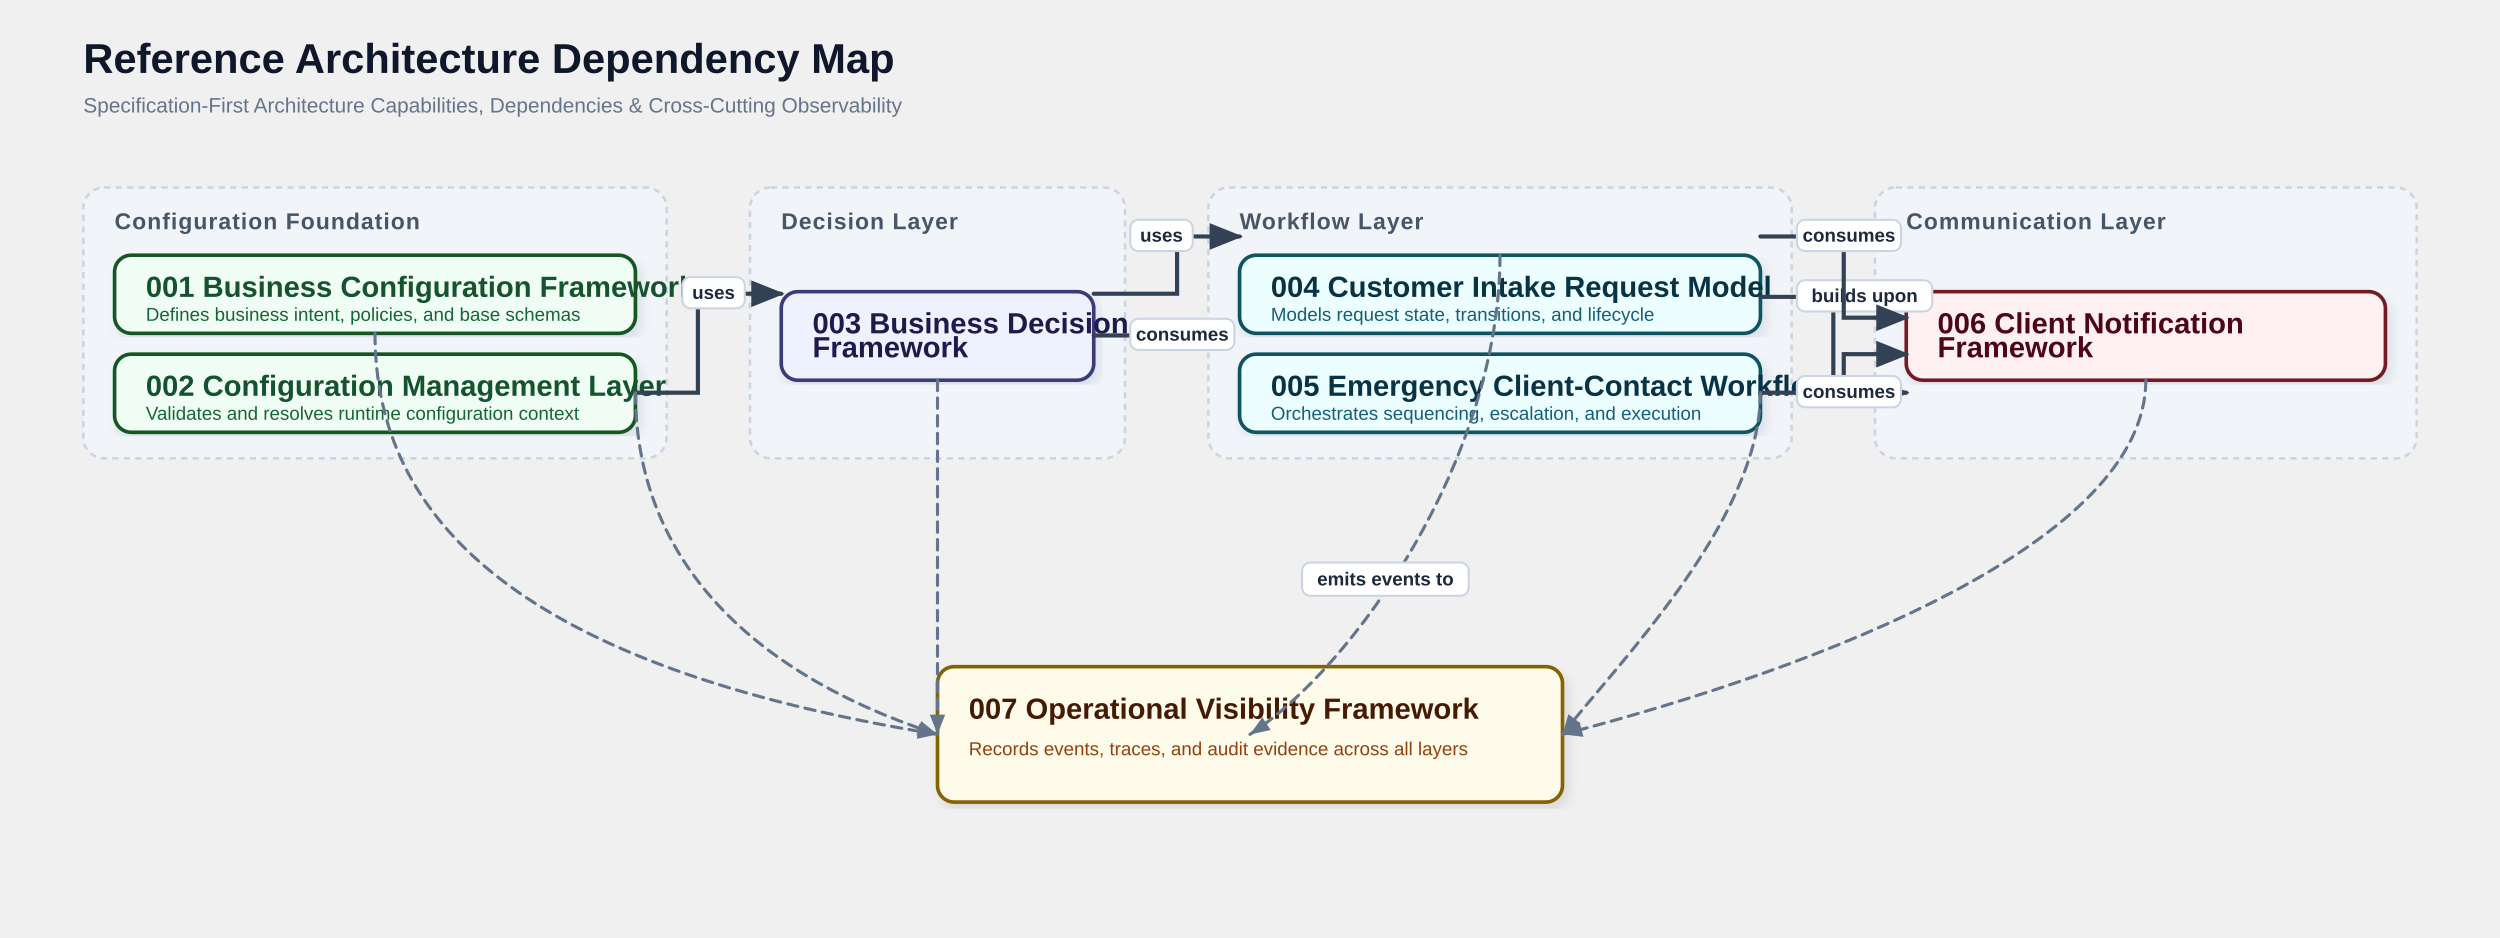
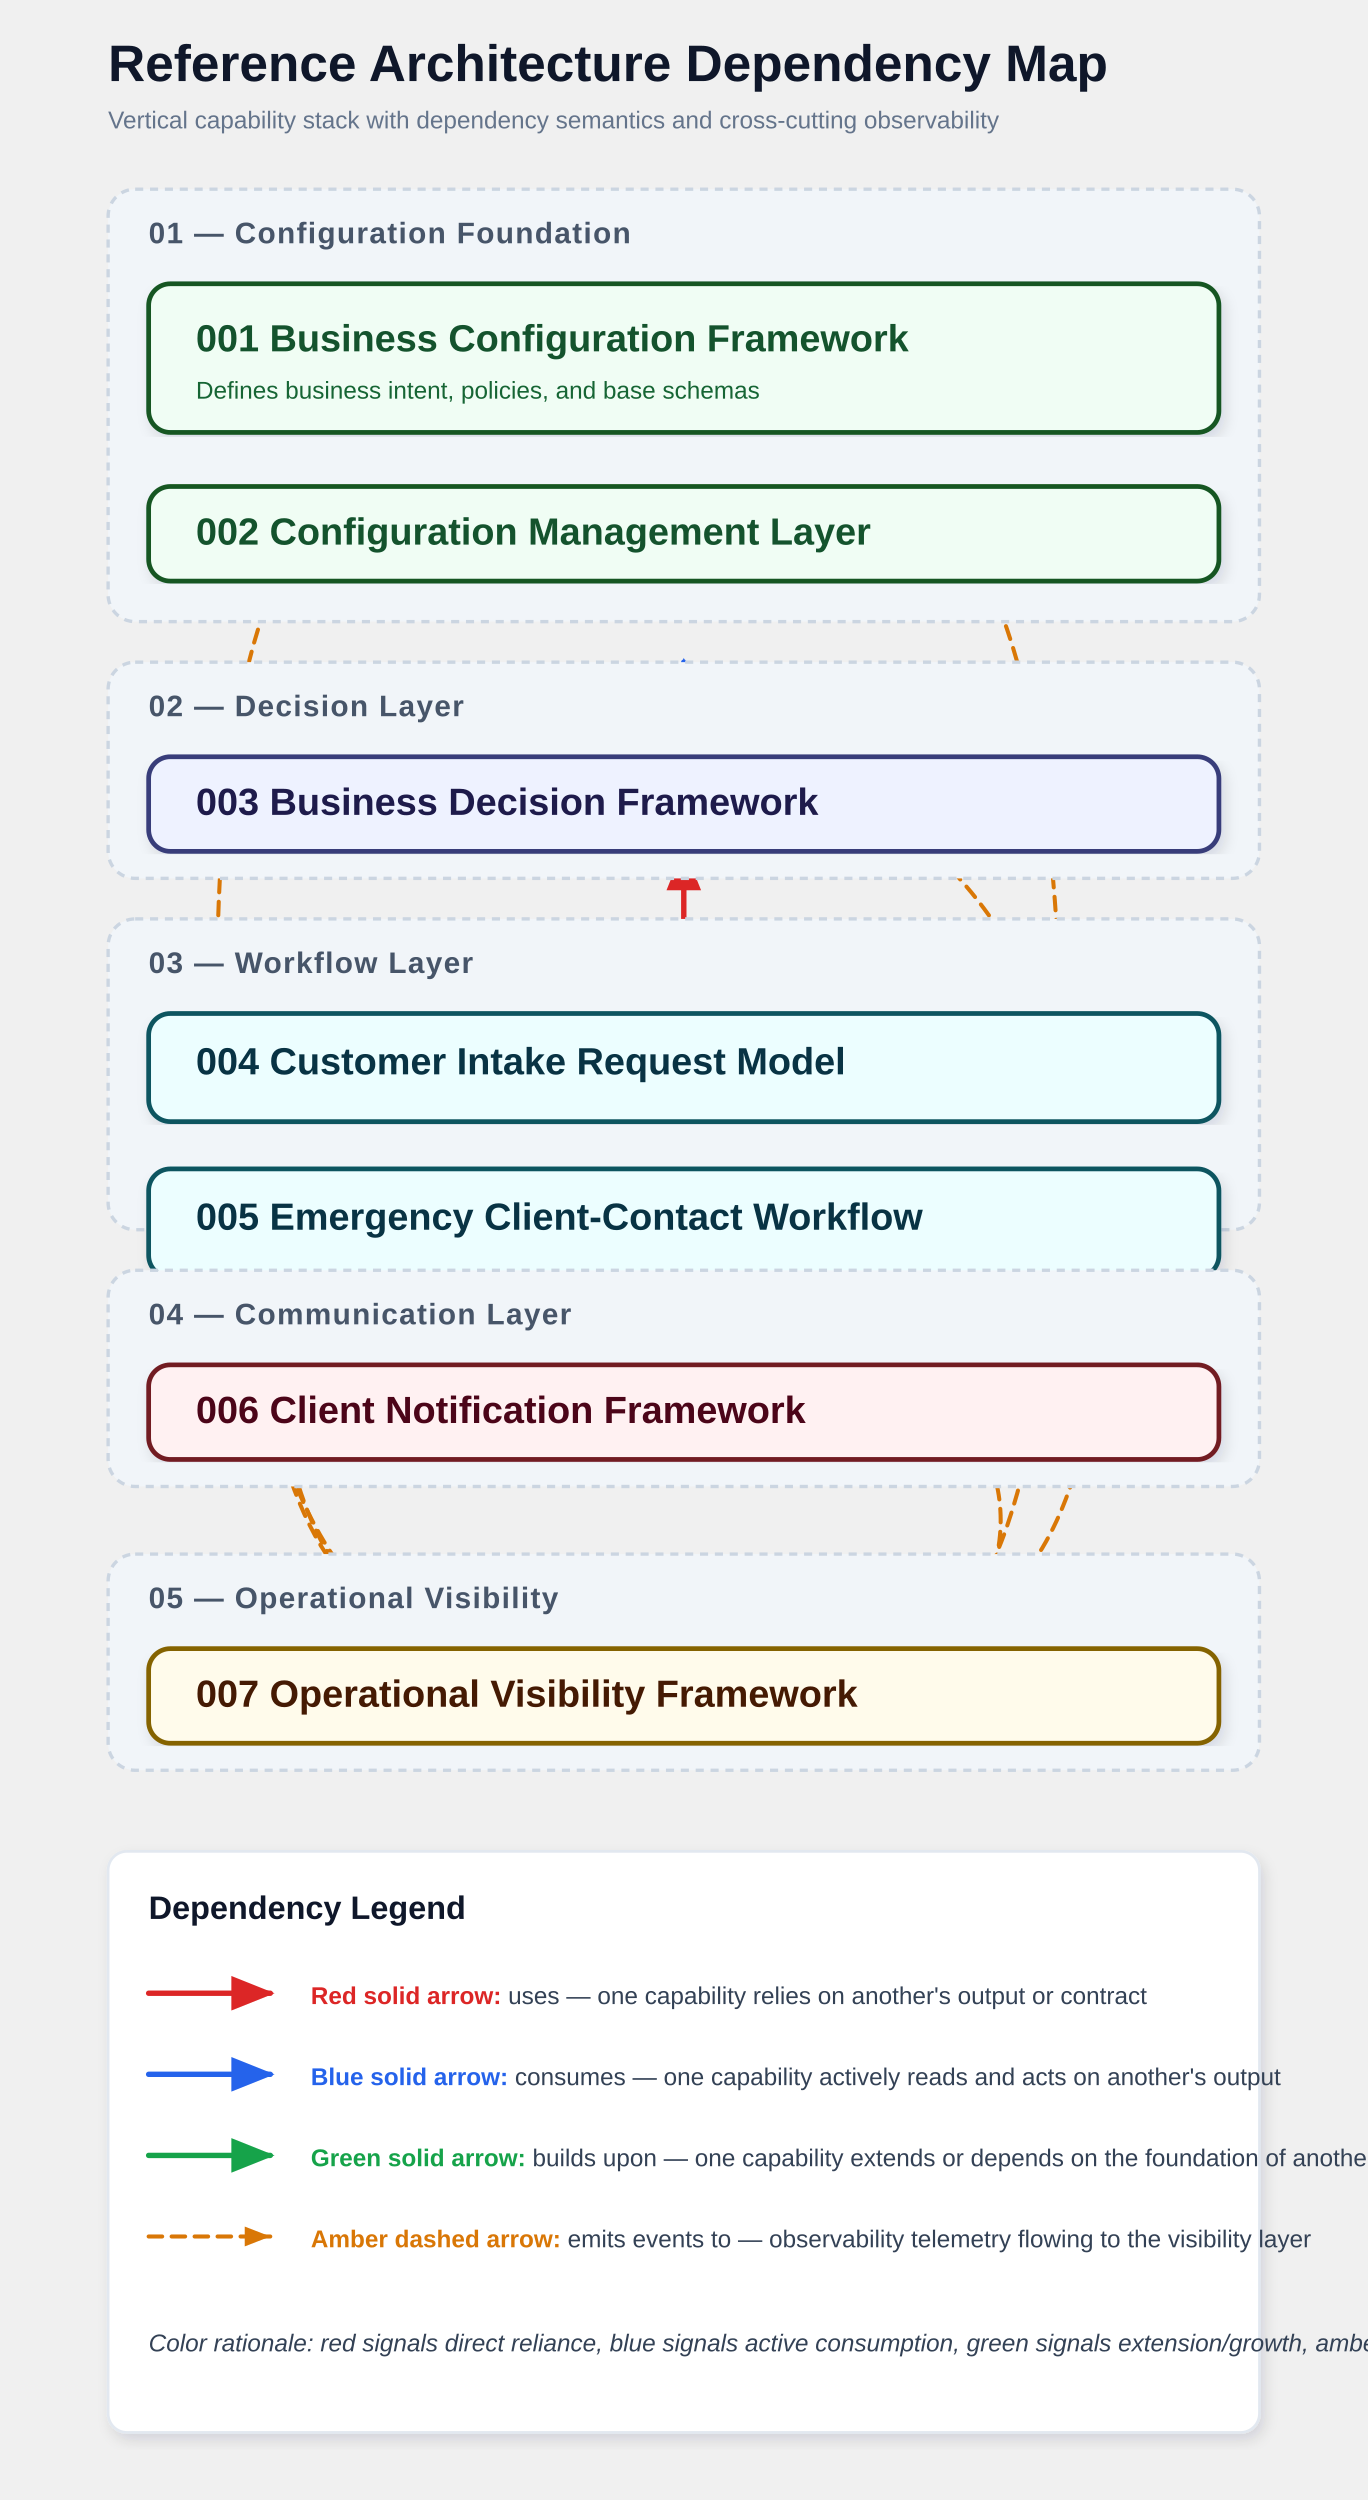
- <svg xmlns="http://www.w3.org/2000/svg" id="my-svg" width="100%" viewBox="0 0 2400 900" style="background-color: #fafafa;" role="graphics-document document" aria-label="Reference Architecture Dependency Map">
+ <svg xmlns="http://www.w3.org/2000/svg" id="my-svg" width="100%" viewBox="0 0 1012 1850" style="background-color: #fafafa;" role="graphics-document document" aria-label="Reference Architecture Dependency Map">
  <defs>
-     <filter id="softShadow" x="-3%" y="-5%" width="106%" height="110%">
-       <feDropShadow dx="4" dy="6" stdDeviation="5" flood-color="#0f172a" flood-opacity="0.10" />
+     <filter id="softShadow" x="-5%" y="-3%" width="110%" height="106%">
+       <feDropShadow dx="3" dy="5" stdDeviation="5" flood-color="#0f172a" flood-opacity="0.12" />
    </filter>
-     <marker id="arrow" viewBox="0 0 10 10" refX="9" refY="5" markerWidth="8" markerHeight="8" orient="auto-start-reverse">
-       <path d="M 0 1 L 10 5 L 0 9 z" fill="#334155" />
+     <marker id="arrowRed" viewBox="0 0 10 10" refX="9" refY="5" markerWidth="8" markerHeight="8" orient="auto-start-reverse">
+       <path d="M 0 1 L 10 5 L 0 9 z" fill="#dc2626" />
    </marker>
-     <marker id="dashArrow" viewBox="0 0 10 10" refX="9" refY="5" markerWidth="7" markerHeight="7" orient="auto-start-reverse">
-       <path d="M 0 1.5 L 9 5 L 0 8.5 z" fill="#64748b" />
+     <marker id="arrowBlue" viewBox="0 0 10 10" refX="9" refY="5" markerWidth="8" markerHeight="8" orient="auto-start-reverse">
+       <path d="M 0 1 L 10 5 L 0 9 z" fill="#2563eb" />
+     </marker>
+     <marker id="arrowGreen" viewBox="0 0 10 10" refX="9" refY="5" markerWidth="8" markerHeight="8" orient="auto-start-reverse">
+       <path d="M 0 1 L 10 5 L 0 9 z" fill="#16a34a" />
+     </marker>
+     <marker id="arrowAmber" viewBox="0 0 10 10" refX="9" refY="5" markerWidth="7" markerHeight="7" orient="auto-start-reverse">
+       <path d="M 0 1.5 L 9 5 L 0 8.5 z" fill="#d97706" />
    </marker>
  </defs>
  <style>
-     .title-main { font-family: "trebuchet ms", verdana, arial, sans-serif; font-size: 40px; font-weight: 800; fill: #0f172a; }
-     .title-sub { font-family: "trebuchet ms", verdana, arial, sans-serif; font-size: 20px; fill: #64748b; }
+     .title-main { font-family: "trebuchet ms", verdana, arial, sans-serif; font-size: 38px; font-weight: 800; fill: #0f172a; }
+     .title-sub { font-family: "trebuchet ms", verdana, arial, sans-serif; font-size: 18px; fill: #64748b; }
    .section-label { font-family: "trebuchet ms", verdana, arial, sans-serif; font-size: 22px; font-weight: 700; fill: #475569; text-transform: uppercase; letter-spacing: 1px; }
    .group-bg { fill: #f1f5f9; stroke: #cbd5e1; stroke-width: 2.5px; stroke-dasharray: 6 5; rx: 20px; ry: 20px; }

    .node-fnd { fill: #f0fdf4; stroke: #155724; stroke-width: 3.5px; rx: 16px; filter: url(#softShadow); }
    .node-fnd-title { font-family: "trebuchet ms", verdana, arial, sans-serif; font-size: 28px; font-weight: 800; fill: #14532d; }
    .node-fnd-sub { font-family: "trebuchet ms", verdana, arial, sans-serif; font-size: 18px; fill: #166534; }

    .node-dec { fill: #eef2ff; stroke: #383d7a; stroke-width: 3.5px; rx: 16px; filter: url(#softShadow); }
    .node-dec-title { font-family: "trebuchet ms", verdana, arial, sans-serif; font-size: 28px; font-weight: 800; fill: #1e1b4b; }
    .node-dec-sub { font-family: "trebuchet ms", verdana, arial, sans-serif; font-size: 18px; fill: #3730a3; }

    .node-wrk { fill: #ecfeff; stroke: #0c5460; stroke-width: 3.5px; rx: 16px; filter: url(#softShadow); }
    .node-wrk-title { font-family: "trebuchet ms", verdana, arial, sans-serif; font-size: 28px; font-weight: 800; fill: #083344; }
    .node-wrk-sub { font-family: "trebuchet ms", verdana, arial, sans-serif; font-size: 18px; fill: #155e75; }

    .node-com { fill: #fff1f2; stroke: #721c24; stroke-width: 3.5px; rx: 16px; filter: url(#softShadow); }
    .node-com-title { font-family: "trebuchet ms", verdana, arial, sans-serif; font-size: 28px; font-weight: 800; fill: #4c0519; }
    .node-com-sub { font-family: "trebuchet ms", verdana, arial, sans-serif; font-size: 18px; fill: #9f1239; }

    .node-vis { fill: #fffbeb; stroke: #856404; stroke-width: 3.5px; rx: 16px; filter: url(#softShadow); }
    .node-vis-title { font-family: "trebuchet ms", verdana, arial, sans-serif; font-size: 28px; font-weight: 800; fill: #451a03; }
    .node-vis-sub { font-family: "trebuchet ms", verdana, arial, sans-serif; font-size: 18px; fill: #92400e; }

-     .conn-solid { fill: none; stroke: #334155; stroke-width: 4px; stroke-linecap: round; }
-     .conn-dash { fill: none; stroke: #64748b; stroke-width: 3px; stroke-dasharray: 10 7; stroke-linecap: round; }
+     .conn-uses { fill: none; stroke: #dc2626; stroke-width: 4px; stroke-linecap: round; }
+     .conn-consumes { fill: none; stroke: #2563eb; stroke-width: 4px; stroke-linecap: round; }
+     .conn-builds { fill: none; stroke: #16a34a; stroke-width: 4px; stroke-linecap: round; }
+     .conn-emits { fill: none; stroke: #d97706; stroke-width: 3px; stroke-dasharray: 10 7; stroke-linecap: round; }
+ 
    .lbl-bg { fill: #ffffff; stroke: #cbd5e1; stroke-width: 2px; rx: 8px; }
-     .lbl-text { font-family: "trebuchet ms", verdana, arial, sans-serif; font-size: 18px; font-weight: 700; fill: #1e293b; }
+     .lbl-text { font-family: "trebuchet ms", verdana, arial, sans-serif; font-size: 17px; font-weight: 700; fill: #1e293b; }
+ 
+     .legend-box { fill: #ffffff; stroke: #e2e8f0; stroke-width: 2px; rx: 14px; filter: url(#softShadow); }
+     .legend-title { font-family: "trebuchet ms", verdana, arial, sans-serif; font-size: 24px; font-weight: 800; fill: #0f172a; }
+     .legend-text { font-family: "trebuchet ms", verdana, arial, sans-serif; font-size: 18px; fill: #334155; }
  </style>
-   <text x="80" y="70" class="title-main">Reference Architecture Dependency Map</text>
-   <text x="80" y="108" class="title-sub">Specification-First Architecture Capabilities, Dependencies &amp; Cross-Cutting Observability</text>
-   <g id="group-foundation">
-     <rect x="80" y="180" width="560" height="260" class="group-bg" />
-     <text x="110" y="220" class="section-label">Configuration Foundation</text>
+   <text x="80" y="60" class="title-main">Reference Architecture Dependency Map</text>
+   <text x="80" y="95" class="title-sub">Vertical capability stack with dependency semantics and cross-cutting observability</text>
+   <path d="M 330,425 L 330,360" class="conn-uses" marker-end="url(#arrowRed)" />
+   <path d="M 506,560 L 506,490" class="conn-consumes" marker-end="url(#arrowBlue)" />
+   <path d="M 506,700 L 506,630" class="conn-uses" marker-end="url(#arrowRed)" />
+   <path d="M 506,900 L 506,830" class="conn-builds" marker-end="url(#arrowGreen)" />
+   <path d="M 682,765 C 760,765 760,970 682,970" class="conn-consumes" marker-end="url(#arrowBlue)" />
+   <path d="M 682,865 C 760,865 760,1045 682,1045" class="conn-consumes" marker-end="url(#arrowBlue)" />
+   <path d="M 250,390 C 120,390 120,1205 330,1205" class="conn-emits" marker-end="url(#arrowAmber)" />
+   <path d="M 682,390 C 820,390 820,1205 682,1205" class="conn-emits" marker-end="url(#arrowAmber)" />
+   <path d="M 506,560 C 880,560 880,1205 682,1205" class="conn-emits" marker-end="url(#arrowAmber)" />
+   <path d="M 250,765 C 160,765 160,1205 330,1205" class="conn-emits" marker-end="url(#arrowAmber)" />
+   <path d="M 250,865 C 180,865 180,1205 330,1205" class="conn-emits" marker-end="url(#arrowAmber)" />
+   <path d="M 682,1045 C 760,1045 760,1205 682,1205" class="conn-emits" marker-end="url(#arrowAmber)" />
+   <g id="layer-foundation">
+     <rect x="80" y="140" width="852" height="320" class="group-bg" />
+     <text x="110" y="180" class="section-label">01 — Configuration Foundation</text>
    <g id="node-001">
-       <rect x="110" y="245" width="500" height="75" class="node-fnd" />
-       <text x="140" y="285" class="node-fnd-title">001 Business Configuration Framework</text>
-       <text x="140" y="308" class="node-fnd-sub">Defines business intent, policies, and base schemas</text>
+       <rect x="110" y="210" width="792" height="110" class="node-fnd" />
+       <text x="145" y="260" class="node-fnd-title">001 Business Configuration Framework</text>
+       <text x="145" y="295" class="node-fnd-sub">Defines business intent, policies, and base schemas</text>
    </g>
    <g id="node-002">
-       <rect x="110" y="340" width="500" height="75" class="node-fnd" />
-       <text x="140" y="380" class="node-fnd-title">002 Configuration Management Layer</text>
-       <text x="140" y="403" class="node-fnd-sub">Validates and resolves runtime configuration context</text>
+       <rect x="110" y="360" width="792" height="70" class="node-fnd" />
+       <text x="145" y="403" class="node-fnd-title">002 Configuration Management Layer</text>
    </g>
  </g>
-   <g id="group-decision">
-     <rect x="720" y="180" width="360" height="260" class="group-bg" />
-     <text x="750" y="220" class="section-label">Decision Layer</text>
+   <g id="layer-decision">
+     <rect x="80" y="490" width="852" height="160" class="group-bg" />
+     <text x="110" y="530" class="section-label">02 — Decision Layer</text>
    <g id="node-003">
-       <rect x="750" y="280" width="300" height="85" class="node-dec" />
-       <text x="780" y="320" class="node-dec-title">003 Business Decision</text>
-       <text x="780" y="343" class="node-dec-title">Framework</text>
+       <rect x="110" y="560" width="792" height="70" class="node-dec" />
+       <text x="145" y="603" class="node-dec-title">003 Business Decision Framework</text>
    </g>
  </g>
-   <g id="group-workflow">
-     <rect x="1160" y="180" width="560" height="260" class="group-bg" />
-     <text x="1190" y="220" class="section-label">Workflow Layer</text>
+   <g id="layer-workflow">
+     <rect x="80" y="680" width="852" height="230" class="group-bg" />
+     <text x="110" y="720" class="section-label">03 — Workflow Layer</text>
    <g id="node-004">
-       <rect x="1190" y="245" width="500" height="75" class="node-wrk" />
-       <text x="1220" y="285" class="node-wrk-title">004 Customer Intake Request Model</text>
-       <text x="1220" y="308" class="node-wrk-sub">Models request state, transitions, and lifecycle</text>
+       <rect x="110" y="750" width="792" height="80" class="node-wrk" />
+       <text x="145" y="795" class="node-wrk-title">004 Customer Intake Request Model</text>
    </g>
    <g id="node-005">
-       <rect x="1190" y="340" width="500" height="75" class="node-wrk" />
-       <text x="1220" y="380" class="node-wrk-title">005 Emergency Client-Contact Workflow</text>
-       <text x="1220" y="403" class="node-wrk-sub">Orchestrates sequencing, escalation, and execution</text>
+       <rect x="110" y="865" width="792" height="80" class="node-wrk" />
+       <text x="145" y="910" class="node-wrk-title">005 Emergency Client-Contact Workflow</text>
    </g>
  </g>
-   <g id="group-communication">
-     <rect x="1800" y="180" width="520" height="260" class="group-bg" />
-     <text x="1830" y="220" class="section-label">Communication Layer</text>
+   <g id="layer-communication">
+     <rect x="80" y="940" width="852" height="160" class="group-bg" />
+     <text x="110" y="980" class="section-label">04 — Communication Layer</text>
    <g id="node-006">
-       <rect x="1830" y="280" width="460" height="85" class="node-com" />
-       <text x="1860" y="320" class="node-com-title">006 Client Notification</text>
-       <text x="1860" y="343" class="node-com-title">Framework</text>
+       <rect x="110" y="1010" width="792" height="70" class="node-com" />
+       <text x="145" y="1053" class="node-com-title">006 Client Notification Framework</text>
    </g>
  </g>
-   <g id="node-007">
-     <rect x="900" y="640" width="600" height="130" class="node-vis" />
-     <text x="930" y="690" class="node-vis-title">007 Operational Visibility Framework</text>
-     <text x="930" y="725" class="node-vis-sub">Records events, traces, and audit evidence across all layers</text>
+   <g id="layer-visibility">
+     <rect x="80" y="1150" width="852" height="160" class="group-bg" />
+     <text x="110" y="1190" class="section-label">05 — Operational Visibility</text>
+     <g id="node-007">
+       <rect x="110" y="1220" width="792" height="70" class="node-vis" />
+       <text x="145" y="1263" class="node-vis-title">007 Operational Visibility Framework</text>
+     </g>
  </g>
-   <path d="M 610,377 L 670,377 L 670,282 L 750,282" class="conn-solid" marker-end="url(#arrow)" />
-   <rect x="655" y="266" width="60" height="30" class="lbl-bg" />
-   <text x="685" y="287" text-anchor="middle" class="lbl-text">uses</text>
-   <path d="M 1050,322 L 1160,322" class="conn-solid" marker-end="url(#arrow)" />
-   <rect x="1085" y="306" width="100" height="30" class="lbl-bg" />
-   <text x="1135" y="327" text-anchor="middle" class="lbl-text">consumes</text>
-   <path d="M 1050,282 L 1130,282 L 1130,227 L 1190,227" class="conn-solid" marker-end="url(#arrow)" />
-   <rect x="1085" y="211" width="60" height="30" class="lbl-bg" />
-   <text x="1115" y="232" text-anchor="middle" class="lbl-text">uses</text>
-   <path d="M 1690,285 L 1760,285 L 1760,377 L 1830,377" class="conn-solid" marker-end="url(#arrow)" />
-   <rect x="1725" y="269" width="130" height="30" class="lbl-bg" />
-   <text x="1790" y="290" text-anchor="middle" class="lbl-text">builds upon</text>
-   <path d="M 1690,227 L 1770,227 L 1770,305 L 1830,305" class="conn-solid" marker-end="url(#arrow)" />
-   <rect x="1725" y="211" width="100" height="30" class="lbl-bg" />
-   <text x="1775" y="232" text-anchor="middle" class="lbl-text">consumes</text>
-   <path d="M 1690,377 L 1770,377 L 1770,340 L 1830,340" class="conn-solid" marker-end="url(#arrow)" />
-   <rect x="1725" y="361" width="100" height="30" class="lbl-bg" />
-   <text x="1775" y="382" text-anchor="middle" class="lbl-text">consumes</text>
-   <path d="M 360,320 C 360,500 500,640 900,705" class="conn-dash" marker-end="url(#dashArrow)" />
-   <path d="M 610,377 C 610,520 700,640 900,705" class="conn-dash" marker-end="url(#dashArrow)" />
-   <path d="M 900,365 L 900,540 C 900,620 900,640 900,705" class="conn-dash" marker-end="url(#dashArrow)" />
-   <path d="M 1440,245 C 1440,440 1300,640 1200,705" class="conn-dash" marker-end="url(#dashArrow)" />
-   <path d="M 1690,377 C 1690,500 1550,640 1500,705" class="conn-dash" marker-end="url(#dashArrow)" />
-   <path d="M 2060,365 C 2060,520 1750,640 1500,705" class="conn-dash" marker-end="url(#dashArrow)" />
-   <rect x="1250" y="540" width="160" height="32" class="lbl-bg" />
-   <text x="1330" y="562" text-anchor="middle" class="lbl-text">emits events to</text>
+   <g id="legend">
+     <rect x="80" y="1370" width="852" height="430" class="legend-box" />
+     <text x="110" y="1420" class="legend-title">Dependency Legend</text>
+     <line x1="110" y1="1475" x2="200" y2="1475" class="conn-uses" marker-end="url(#arrowRed)" />
+     <text x="230" y="1483" class="legend-text">
+       <tspan font-weight="700" fill="#dc2626">Red solid arrow:</tspan> uses — one capability relies on another's output or contract</text>
+     <line x1="110" y1="1535" x2="200" y2="1535" class="conn-consumes" marker-end="url(#arrowBlue)" />
+     <text x="230" y="1543" class="legend-text">
+       <tspan font-weight="700" fill="#2563eb">Blue solid arrow:</tspan> consumes — one capability actively reads and acts on another's output</text>
+     <line x1="110" y1="1595" x2="200" y2="1595" class="conn-builds" marker-end="url(#arrowGreen)" />
+     <text x="230" y="1603" class="legend-text">
+       <tspan font-weight="700" fill="#16a34a">Green solid arrow:</tspan> builds upon — one capability extends or depends on the foundation of another</text>
+     <line x1="110" y1="1655" x2="200" y2="1655" class="conn-emits" marker-end="url(#arrowAmber)" />
+     <text x="230" y="1663" class="legend-text">
+       <tspan font-weight="700" fill="#d97706">Amber dashed arrow:</tspan> emits events to — observability telemetry flowing to the visibility layer</text>
+     <text x="110" y="1740" class="legend-text" font-style="italic">Color rationale: red signals direct reliance, blue signals active consumption, green signals extension/growth, amber signals watchful telemetry.</text>
+   </g>
</svg>
